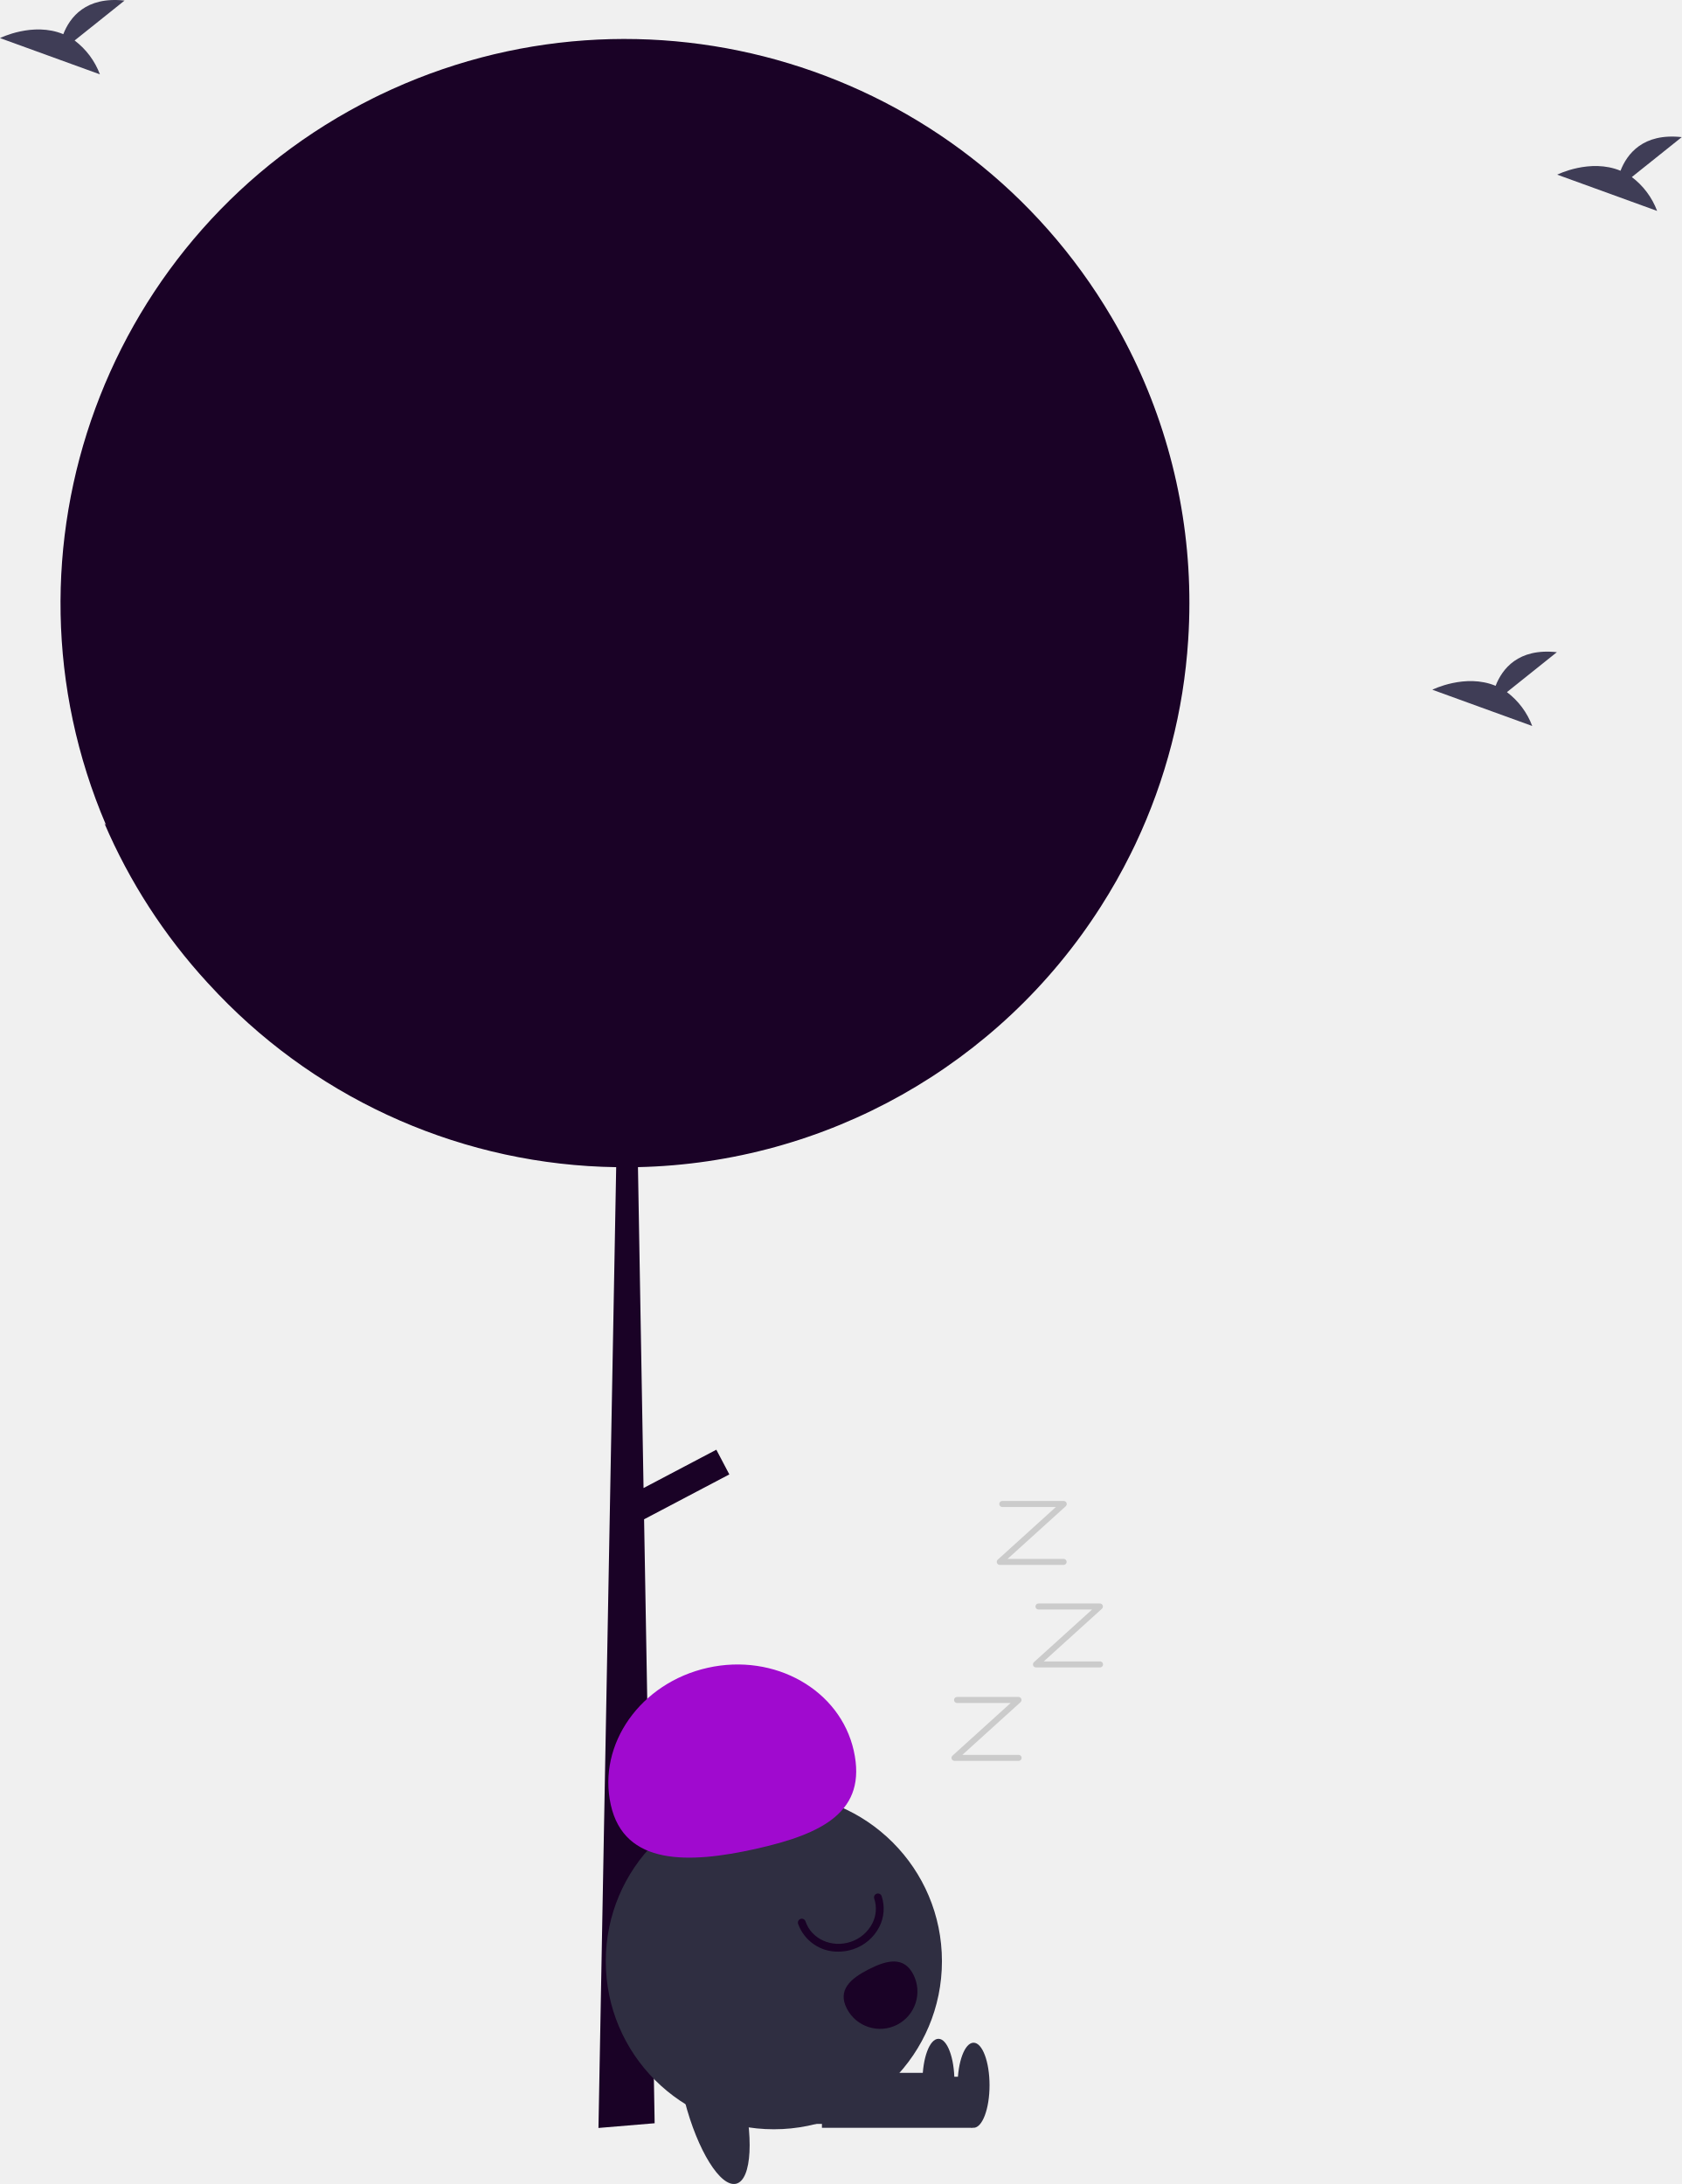
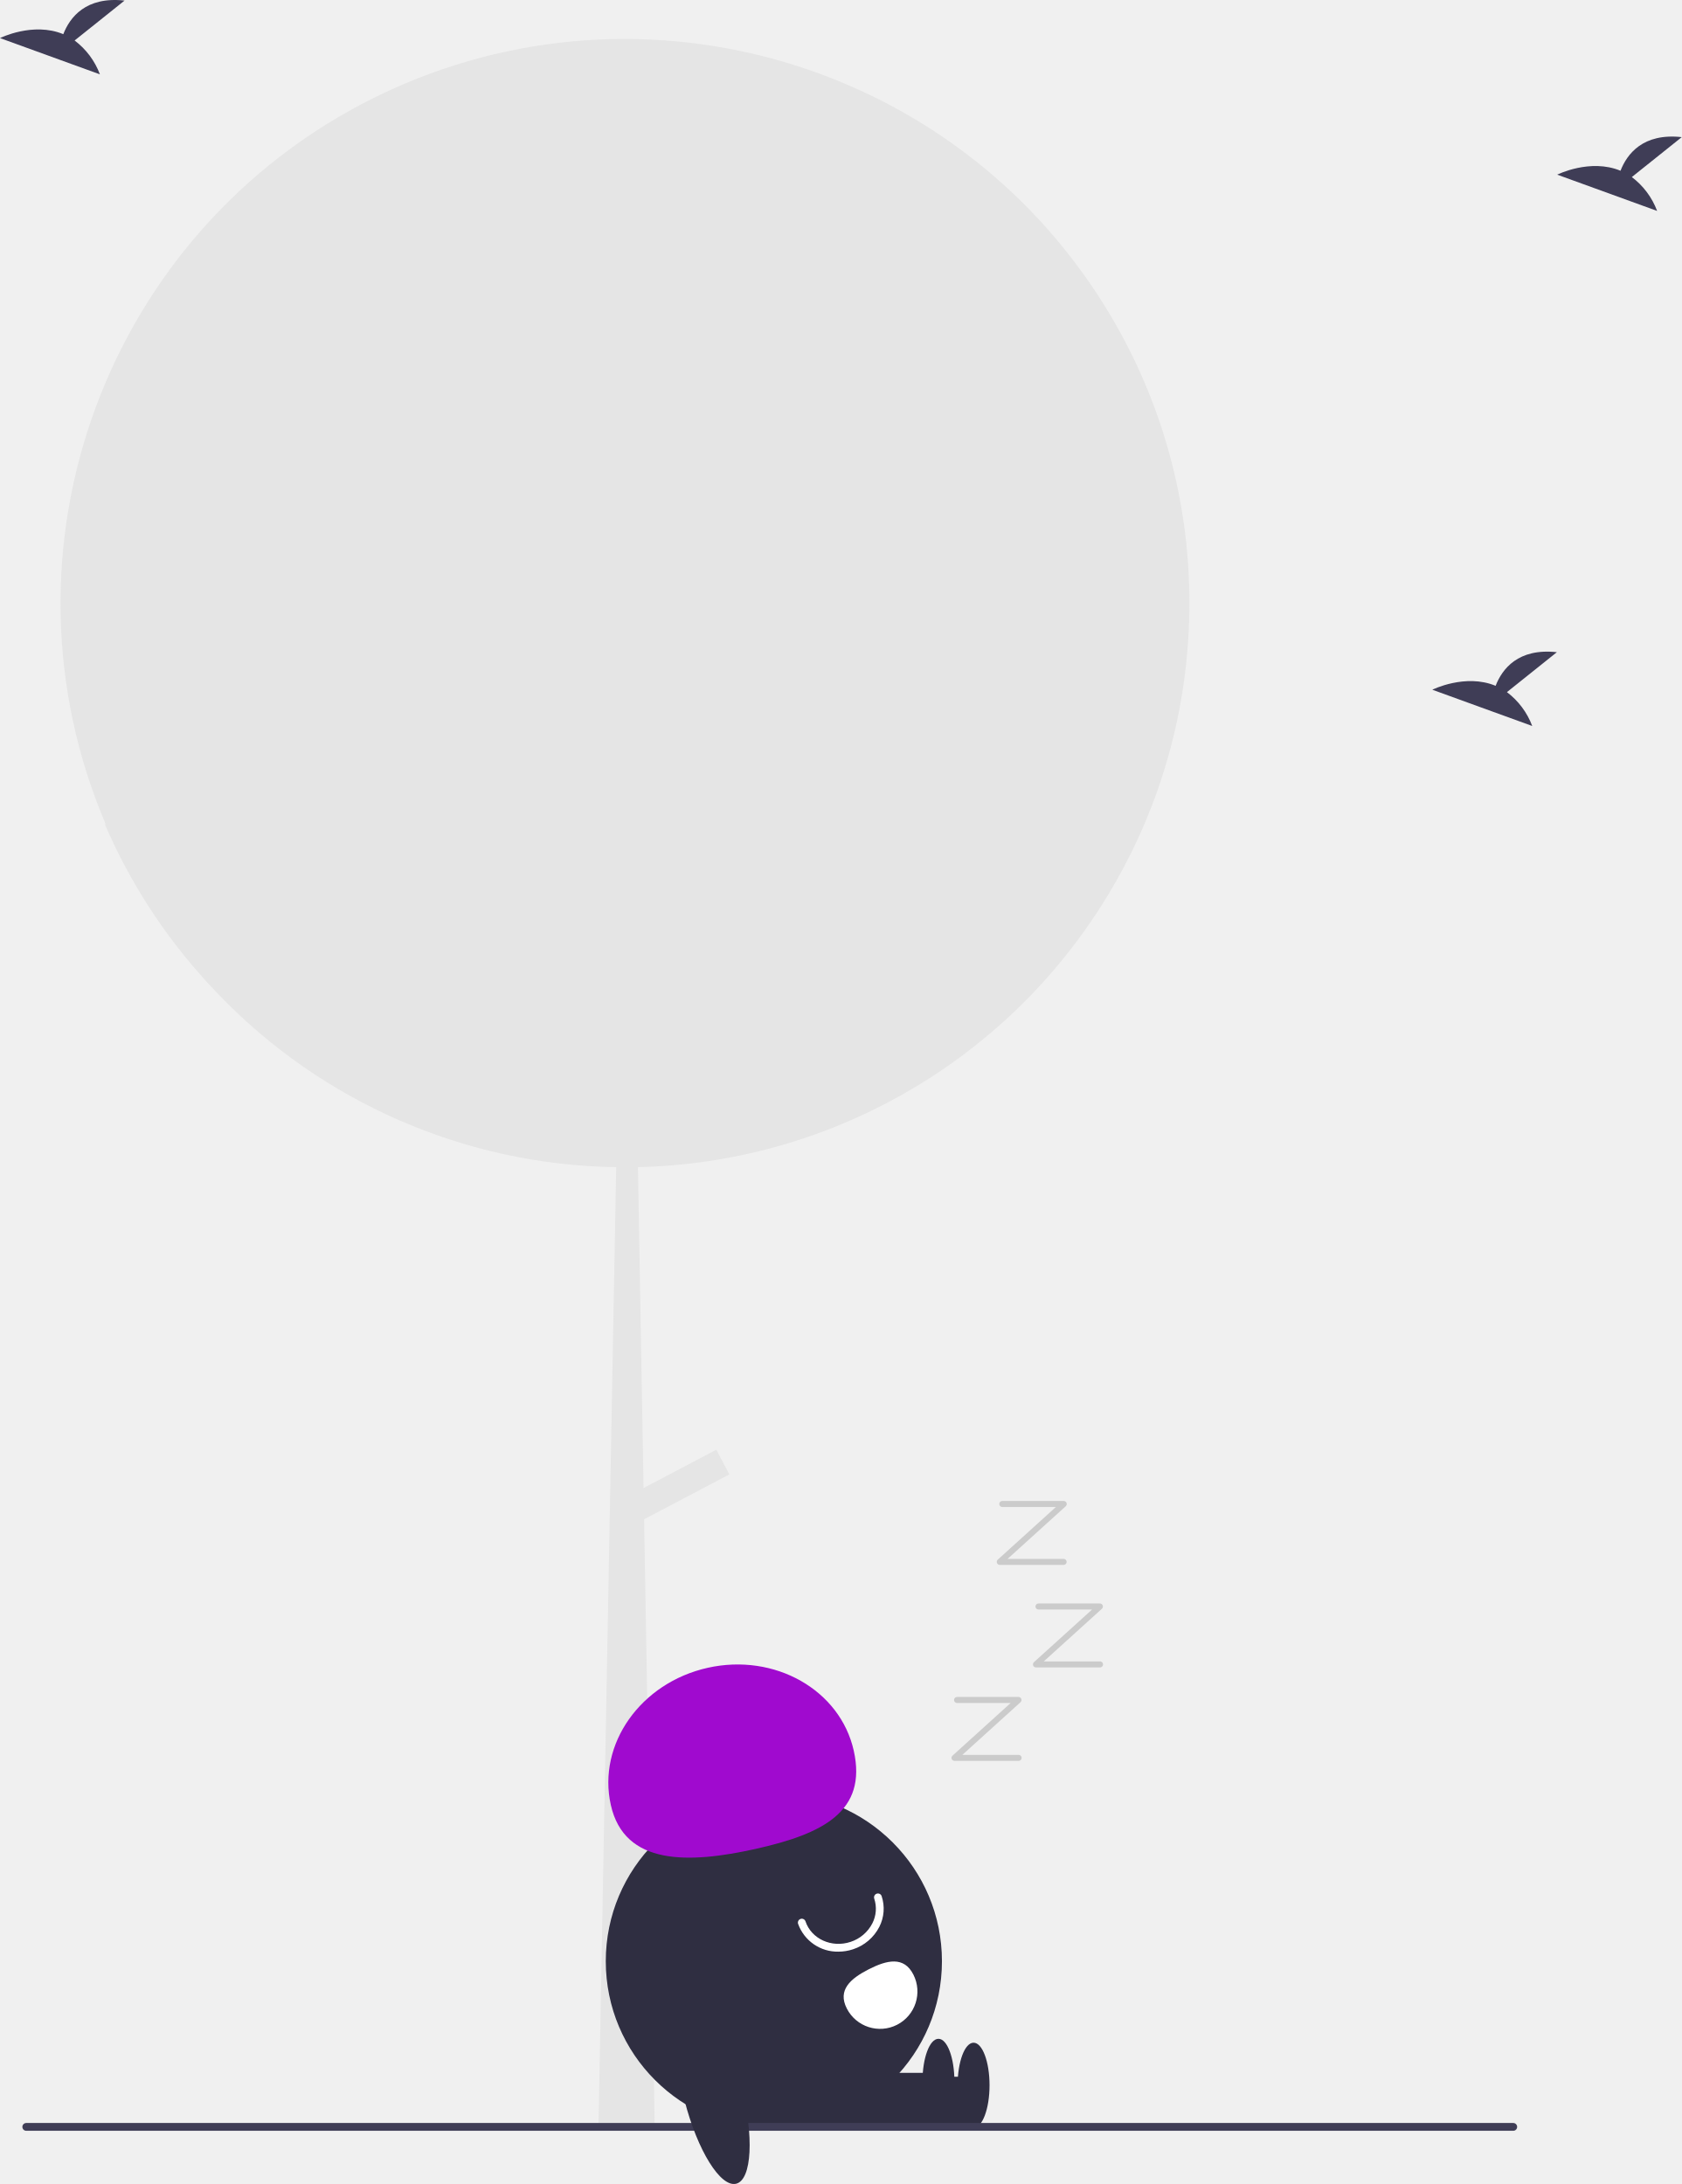
<svg xmlns="http://www.w3.org/2000/svg" data-name="Layer 1" width="430.914" height="559.71" viewBox="0 0 430.914 559.71">
-   <path d="M689.298,324.684q0,4.785-.31,9.49a143.754,143.754,0,0,1-13.47,52.19c-.06.14-.13.27-.19.4-.36.76-.73,1.52-1.11,2.27a142.039,142.039,0,0,1-7.65,13.5,144.462,144.462,0,0,1-118.56,66.72l1.43,82.24,18.65-9.82,3.33,6.33-21.84,11.5,2.67,152.74.03,2.04-14.42,1.21.03-.05,4.54-246.18a144.175,144.175,0,0,1-102-44.38c-.91-.94-1.81-1.91-2.69-2.87-.04-.04-.07-.08-.1-.11a144.768,144.768,0,0,1-26.34-40.76c.14.16.29.31.43.47a144.642,144.642,0,0,1,68.58-186.38c.5-.25,1.01-.49,1.51-.74a144.752,144.752,0,0,1,187.53,56.93c.88,1.48,1.73,2.99,2.55,4.51A143.852,143.852,0,0,1,689.298,324.684Z" transform="translate(-384.543 -170.1452)" fill="#1A0226" />
+   <path d="M689.298,324.684q0,4.785-.31,9.49a143.754,143.754,0,0,1-13.47,52.19c-.06.14-.13.27-.19.4-.36.76-.73,1.52-1.11,2.27a142.039,142.039,0,0,1-7.65,13.5,144.462,144.462,0,0,1-118.56,66.72l1.43,82.24,18.65-9.82,3.33,6.33-21.84,11.5,2.67,152.74.03,2.04-14.42,1.21.03-.05,4.54-246.18a144.175,144.175,0,0,1-102-44.38c-.91-.94-1.81-1.91-2.69-2.87-.04-.04-.07-.08-.1-.11a144.768,144.768,0,0,1-26.34-40.76c.14.16.29.31.43.47a144.642,144.642,0,0,1,68.58-186.38c.5-.25,1.01-.49,1.51-.74a144.752,144.752,0,0,1,187.53,56.93c.88,1.48,1.73,2.99,2.55,4.51A143.852,143.852,0,0,1,689.298,324.684Z" transform="translate(-384.543 -170.1452)" fill="#e5e5e5" />
  <circle cx="198.285" cy="502.618" r="43.067" fill="#2f2e41" />
  <rect x="210.603" y="532.223" width="38.584" height="13.084" fill="#2f2e41" />
  <ellipse cx="249.459" cy="534.403" rx="4.089" ry="10.903" fill="#2f2e41" />
  <rect x="201.603" y="531.223" width="38.584" height="13.084" fill="#2f2e41" />
  <ellipse cx="240.459" cy="533.403" rx="4.089" ry="10.903" fill="#2f2e41" />
  <path d="M541.051,632.712c-3.477-15.574,7.639-31.31,24.829-35.149s33.944,5.675,37.422,21.249-7.915,21.318-25.105,25.156S544.529,648.286,541.051,632.712Z" transform="translate(-384.543 -170.1452)" fill="#a00acf" />
-   <path d="M599.38,670.311a10.751,10.751,0,0,1-10.34-7.123,1,1,0,0,1,1.896-.637c1.514,4.508,6.698,6.865,11.555,5.253a9.608,9.608,0,0,0,5.573-4.748,8.232,8.232,0,0,0,.485-6.338,1,1,0,0,1,1.896-.637,10.217,10.217,0,0,1-.592,7.868,11.624,11.624,0,0,1-6.732,5.752A11.88,11.88,0,0,1,599.38,670.311Z" transform="translate(-384.543 -170.1452)" fill="#1A0226" />
-   <path d="M618.565,676.165a9.572,9.572,0,1,1-17.045,8.717h0l-.009-.017c-2.403-4.709.917-7.632,5.627-10.035S616.162,671.455,618.565,676.165Z" transform="translate(-384.543 -170.1452)" fill="#1A0226" />
-   <path d="M772.276,716.219h-381a1,1,0,0,1,0-2h381a1,1,0,0,1,0,2Z" transform="translate(-384.543 -170.1452)" fill="#00000000" />
+   <path d="M599.38,670.311a10.751,10.751,0,0,1-10.34-7.123,1,1,0,0,1,1.896-.637c1.514,4.508,6.698,6.865,11.555,5.253a9.608,9.608,0,0,0,5.573-4.748,8.232,8.232,0,0,0,.485-6.338,1,1,0,0,1,1.896-.637,10.217,10.217,0,0,1-.592,7.868,11.624,11.624,0,0,1-6.732,5.752A11.88,11.88,0,0,1,599.38,670.311Z" transform="translate(-384.543 -170.1452)" fill="#fff" />
+   <path d="M618.565,676.165a9.572,9.572,0,1,1-17.045,8.717h0l-.009-.017c-2.403-4.709.917-7.632,5.627-10.035S616.162,671.455,618.565,676.165Z" transform="translate(-384.543 -170.1452)" fill="#fff" />
+   <path d="M772.276,716.219h-381a1,1,0,0,1,0-2h381a1,1,0,0,1,0,2Z" transform="translate(-384.543 -170.1452)" fill="#3f3d56" />
  <ellipse cx="567.226" cy="706.642" rx="7.501" ry="23.892" transform="translate(-543.0383 -6.10526) rotate(-14.4613)" fill="#2f2e41" />
  <path d="M645.509,621.423H629.123a.773.773,0,0,1-.519-1.345l14.9-13.495h-13.767a.773.773,0,0,1,0-1.545h15.771a.773.773,0,0,1,.519,1.346L631.128,619.878h14.381a.773.773,0,1,1,0,1.545Z" transform="translate(-384.543 -170.1452)" fill="#cbcbcb" />
  <path d="M666.373,597.469H649.987a.773.773,0,0,1-.519-1.346l14.9-13.495h-13.767a.773.773,0,0,1,0-1.545h15.771a.773.773,0,0,1,.519,1.345l-14.9,13.495h14.381a.773.773,0,1,1,0,1.545Z" transform="translate(-384.543 -170.1452)" fill="#cbcbcb" />
  <path d="M657.1,571.195H640.714a.773.773,0,0,1-.519-1.345l14.9-13.495H641.329a.773.773,0,0,1,0-1.545H657.1a.773.773,0,0,1,.519,1.346l-14.9,13.495H657.1a.773.773,0,0,1,0,1.545Z" transform="translate(-384.543 -170.1452)" fill="#cbcbcb" />
  <path d="M770.662,347.522,783.457,337.289c-9.94-1.097-14.024,4.324-15.695,8.615-7.765-3.224-16.219,1.001-16.219,1.001l25.6,9.294A19.372,19.372,0,0,0,770.662,347.522Z" transform="translate(-384.543 -170.1452)" fill="#3f3d56" />
  <path d="M403.662,180.522,416.457,170.289c-9.94-1.097-14.024,4.324-15.695,8.615-7.765-3.224-16.219,1.001-16.219,1.001l25.6,9.294A19.372,19.372,0,0,0,403.662,180.522Z" transform="translate(-384.543 -170.1452)" fill="#3f3d56" />
  <path d="M802.662,215.522,815.457,205.289c-9.94-1.097-14.024,4.324-15.695,8.615-7.765-3.224-16.219,1.001-16.219,1.001l25.6,9.294A19.372,19.372,0,0,0,802.662,215.522Z" transform="translate(-384.543 -170.1452)" fill="#3f3d56" />
</svg>
